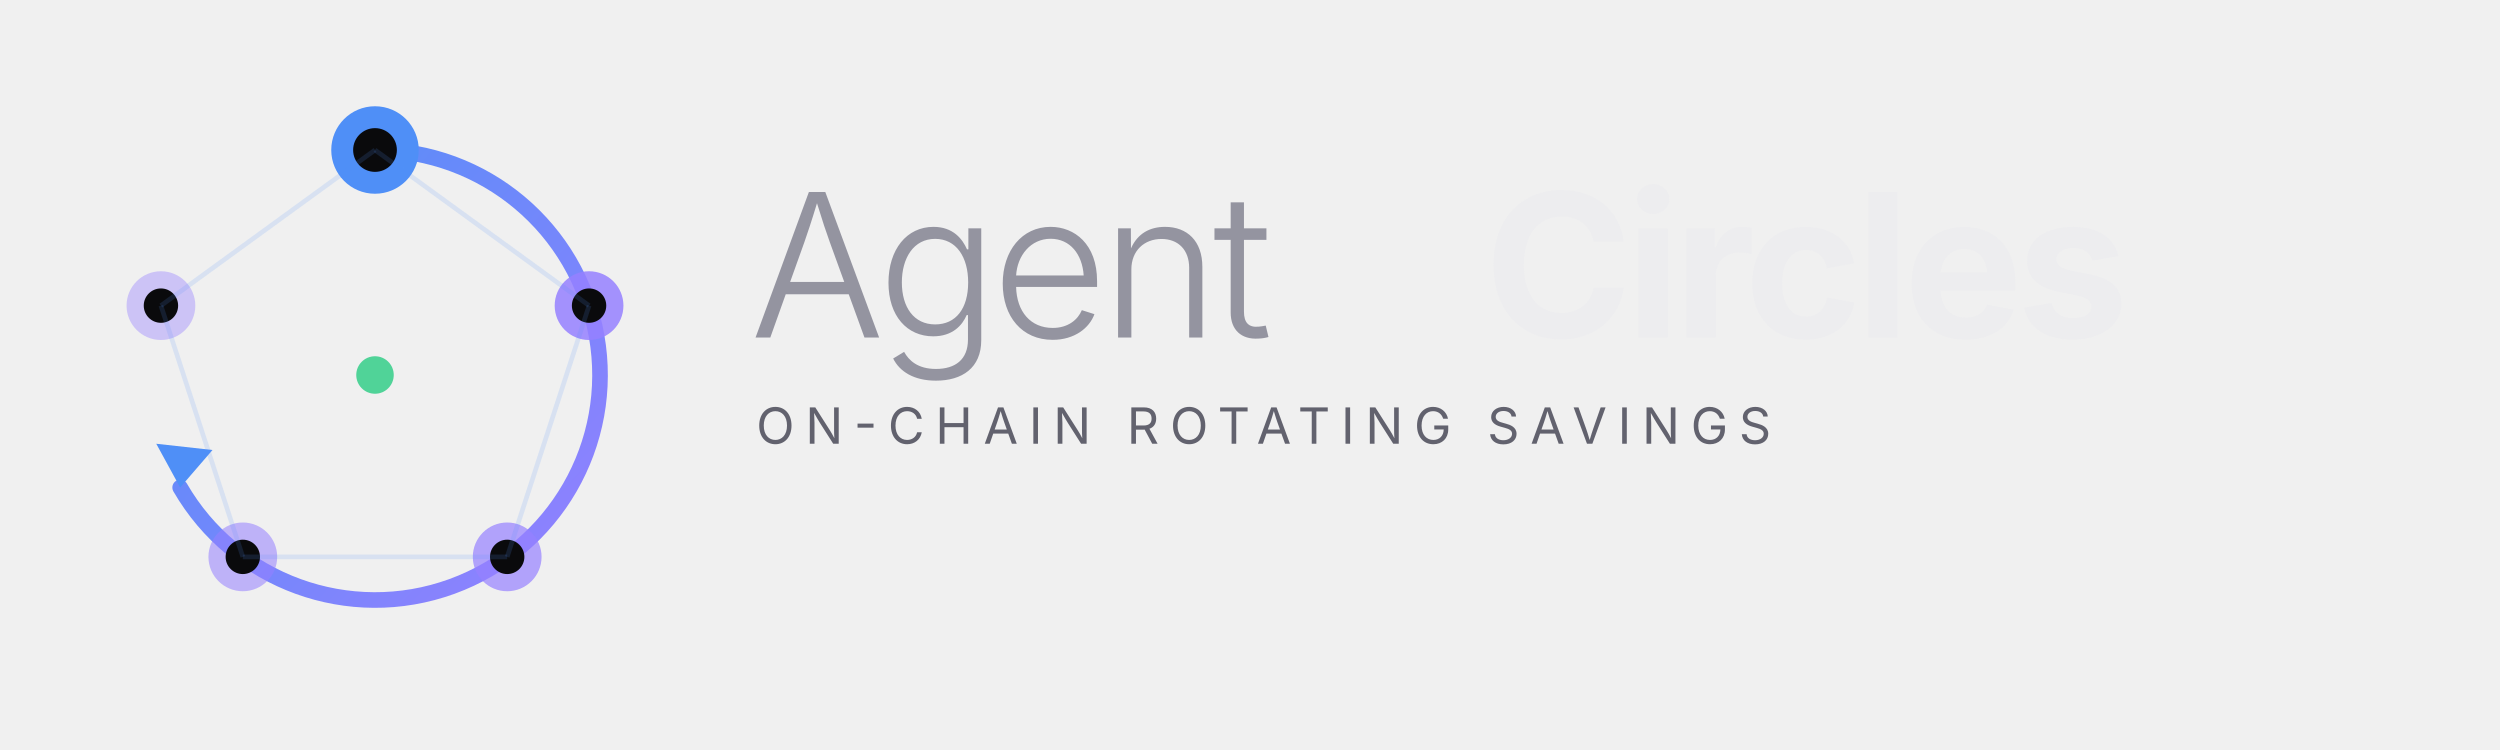
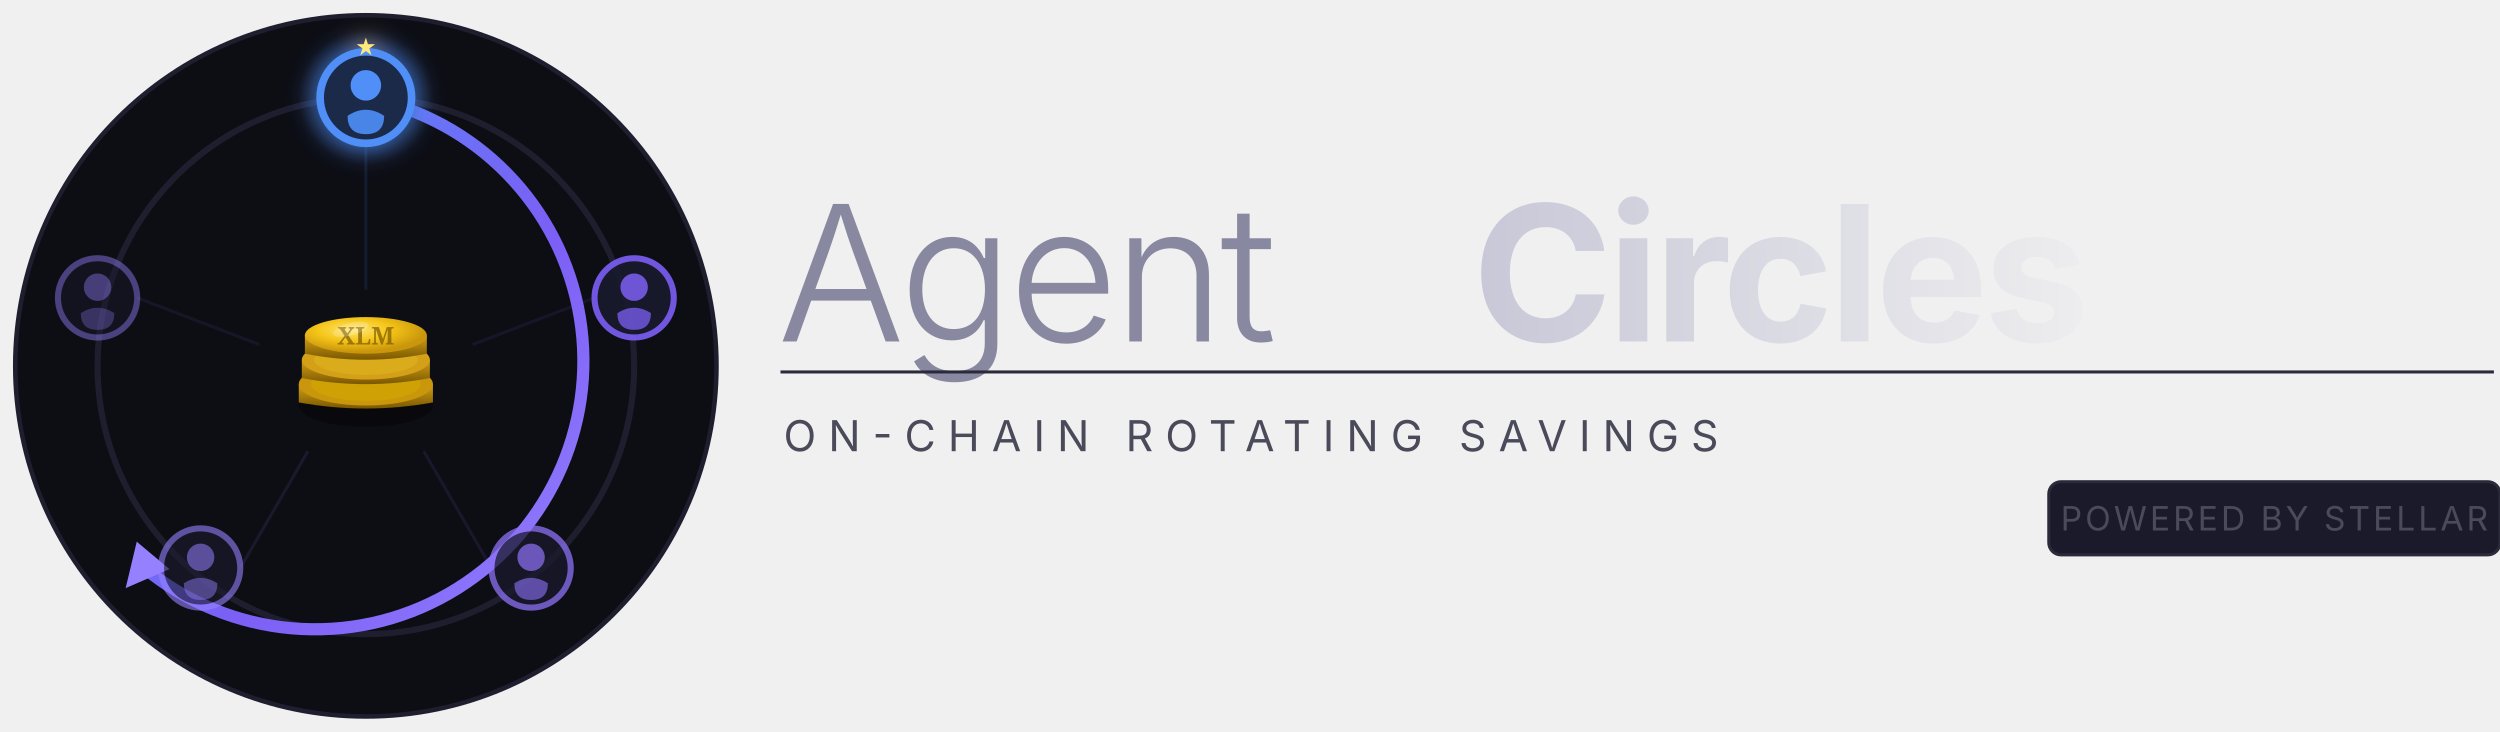
- <svg xmlns="http://www.w3.org/2000/svg" viewBox="0 0 800 240" fill="none">
-   <g transform="translate(120, 120)">
-     <path d="M 0 -72 A 72 72 0 1 1 -62.35 36" stroke="url(#arc-grad)" stroke-width="5" stroke-linecap="round" fill="none" />
-     <polygon points="-62.35,36 -52,24 -70,22" fill="#4f8ff7" />
-     <circle cx="0" cy="-72" r="14" fill="#4f8ff7" />
-     <circle cx="0" cy="-72" r="7" fill="#0a0a0c" />
-     <circle cx="68.5" cy="-22.2" r="11" fill="#9580ff" opacity="0.85" />
-     <circle cx="68.5" cy="-22.2" r="5.5" fill="#0a0a0c" />
-     <circle cx="42.3" cy="58.2" r="11" fill="#9580ff" opacity="0.7" />
-     <circle cx="42.3" cy="58.2" r="5.5" fill="#0a0a0c" />
-     <circle cx="-42.3" cy="58.2" r="11" fill="#9580ff" opacity="0.55" />
-     <circle cx="-42.3" cy="58.2" r="5.5" fill="#0a0a0c" />
-     <circle cx="-68.5" cy="-22.2" r="11" fill="#9580ff" opacity="0.4" />
-     <circle cx="-68.5" cy="-22.2" r="5.5" fill="#0a0a0c" />
-     <line x1="0" y1="-72" x2="68.5" y2="-22.2" stroke="#4f8ff7" stroke-width="1.5" opacity="0.15" />
-     <line x1="68.5" y1="-22.2" x2="42.3" y2="58.2" stroke="#4f8ff7" stroke-width="1.5" opacity="0.15" />
-     <line x1="42.3" y1="58.2" x2="-42.3" y2="58.2" stroke="#4f8ff7" stroke-width="1.5" opacity="0.15" />
-     <line x1="-42.3" y1="58.2" x2="-68.5" y2="-22.2" stroke="#4f8ff7" stroke-width="1.5" opacity="0.15" />
-     <line x1="-68.5" y1="-22.2" x2="0" y2="-72" stroke="#4f8ff7" stroke-width="1.5" opacity="0.15" />
-     <circle cx="0" cy="0" r="6" fill="#3ecf8e" opacity="0.9" />
-   </g>
-   <g transform="translate(240, 0)">
-     <text x="0" y="108" font-family="Inter, -apple-system, sans-serif" font-size="64" font-weight="300" fill="#9494a0" letter-spacing="-2">Agent</text>
-     <text x="235" y="108" font-family="Inter, -apple-system, sans-serif" font-size="64" font-weight="700" fill="#ededef" letter-spacing="-2">Circles</text>
-     <text x="2" y="142" font-family="Inter, -apple-system, sans-serif" font-size="16" font-weight="400" fill="#62626e" letter-spacing="3.5">ON-CHAIN ROTATING SAVINGS</text>
-   </g>
+ <svg xmlns="http://www.w3.org/2000/svg" viewBox="0 0 820 240" fill="none">
  <defs>
-     <linearGradient id="arc-grad" x1="0%" y1="0%" x2="100%" y2="100%">
+     <linearGradient id="ring-grad" x1="0%" y1="0%" x2="100%" y2="100%">
      <stop offset="0%" stop-color="#4f8ff7" />
+       <stop offset="60%" stop-color="#7c5ff5" />
      <stop offset="100%" stop-color="#9580ff" />
    </linearGradient>
+     <radialGradient id="active-glow" cx="50%" cy="50%" r="50%">
+       <stop offset="0%" stop-color="#4f8ff7" stop-opacity="0.5" />
+       <stop offset="100%" stop-color="#4f8ff7" stop-opacity="0" />
+     </radialGradient>
+     <radialGradient id="coin-top" cx="40%" cy="35%" r="60%">
+       <stop offset="0%" stop-color="#ffe97a" />
+       <stop offset="50%" stop-color="#f5c518" />
+       <stop offset="100%" stop-color="#c9960c" />
+     </radialGradient>
+     <linearGradient id="coin-side" x1="0%" y1="0%" x2="0%" y2="100%">
+       <stop offset="0%" stop-color="#d4a017" />
+       <stop offset="100%" stop-color="#7a5800" />
+     </linearGradient>
+     <filter id="glow" x="-50%" y="-50%" width="200%" height="200%">
+       <feGaussianBlur stdDeviation="4" result="coloredBlur" />
+       <feMerge>
+         <feMergeNode in="coloredBlur" />
+         <feMergeNode in="SourceGraphic" />
+       </feMerge>
+     </filter>
+     <linearGradient id="word-grad" x1="0%" y1="0%" x2="100%" y2="0%">
+       <stop offset="0%" stop-color="#c8c8d8" />
+       <stop offset="100%" stop-color="#ededef" />
+     </linearGradient>
  </defs>
+   <circle cx="120" cy="120" r="115" fill="#0d0d14" />
+   <circle cx="120" cy="120" r="115" stroke="#1e1e2e" stroke-width="1.5" fill="none" />
+   <circle cx="120" cy="120" r="88" stroke="#1e1e2e" stroke-width="2" fill="none" />
+   <path d="M 120 32 A 88 88 0 1 1 47 186" stroke="url(#ring-grad)" stroke-width="4" stroke-linecap="round" fill="none" />
+   <g transform="translate(47,186) rotate(220)">
+     <polygon points="0,-9 7,5 -7,5" fill="#9580ff" />
+   </g>
+   <g transform="translate(120, 32)" filter="url(#glow)">
+     <circle r="22" fill="url(#active-glow)" />
+     <circle r="15" fill="#1a2a4a" stroke="#4f8ff7" stroke-width="2.5" />
+     <circle cy="-4" r="5" fill="#4f8ff7" />
+     <path d="M -6 6 Q 0 2 6 6 Q 6 12 0 12 Q -6 12 -6 6Z" fill="#4f8ff7" opacity="0.9" />
+     <text y="-14" text-anchor="middle" font-size="8" fill="#ffe97a">★</text>
+   </g>
+   <g transform="translate(208, 97.7)">
+     <circle r="13" fill="#1a1a2e" stroke="#7c5ff5" stroke-width="2" opacity="0.9" />
+     <circle cy="-3.5" r="4.5" fill="#7c5ff5" opacity="0.85" />
+     <path d="M -5.5 5 Q 0 1.5 5.5 5 Q 5.5 10.5 0 10.5 Q -5.5 10.5 -5.5 5Z" fill="#7c5ff5" opacity="0.75" />
+   </g>
+   <g transform="translate(174.2, 186.3)">
+     <circle r="13" fill="#1a1a2e" stroke="#8d72f7" stroke-width="2" opacity="0.75" />
+     <circle cy="-3.5" r="4.5" fill="#8d72f7" opacity="0.7" />
+     <path d="M -5.5 5 Q 0 1.5 5.5 5 Q 5.5 10.5 0 10.5 Q -5.5 10.5 -5.5 5Z" fill="#8d72f7" opacity="0.6" />
+   </g>
+   <g transform="translate(65.8, 186.3)">
+     <circle r="13" fill="#1a1a2e" stroke="#9580ff" stroke-width="2" opacity="0.6" />
+     <circle cy="-3.5" r="4.5" fill="#9580ff" opacity="0.55" />
+     <path d="M -5.5 5 Q 0 1.5 5.5 5 Q 5.5 10.5 0 10.5 Q -5.5 10.5 -5.5 5Z" fill="#9580ff" opacity="0.45" />
+   </g>
+   <g transform="translate(32, 97.7)">
+     <circle r="13" fill="#1a1a2e" stroke="#9580ff" stroke-width="2" opacity="0.45" />
+     <circle cy="-3.5" r="4.5" fill="#9580ff" opacity="0.4" />
+     <path d="M -5.5 5 Q 0 1.5 5.5 5 Q 5.5 10.5 0 10.5 Q -5.5 10.5 -5.5 5Z" fill="#9580ff" opacity="0.3" />
+   </g>
+   <line x1="120" y1="47" x2="120" y2="95" stroke="#4f8ff7" stroke-width="1" opacity="0.12" />
+   <line x1="195" y1="97.7" x2="155" y2="113" stroke="#7c5ff5" stroke-width="1" opacity="0.1" />
+   <line x1="161" y1="186" x2="139" y2="148" stroke="#8d72f7" stroke-width="1" opacity="0.1" />
+   <line x1="79" y1="186" x2="101" y2="148" stroke="#9580ff" stroke-width="1" opacity="0.1" />
+   <line x1="45" y1="97.7" x2="85" y2="113" stroke="#9580ff" stroke-width="1" opacity="0.08" />
+   <ellipse cx="120" cy="133" rx="22" ry="7" fill="#000" opacity="0.35" />
+   <path d="M 98 126 Q 120 130 142 126 L 142 132 Q 120 136 98 132 Z" fill="url(#coin-side)" />
+   <ellipse cx="120" cy="126" rx="22" ry="7" fill="#c9960c" />
+   <ellipse cx="120" cy="126" rx="18" ry="5.5" fill="#d4a800" opacity="0.6" />
+   <path d="M 99 118 Q 120 122 141 118 L 141 124 Q 120 128 99 124 Z" fill="url(#coin-side)" />
+   <ellipse cx="120" cy="118" rx="21" ry="6.5" fill="#d4a017" />
+   <ellipse cx="120" cy="118" rx="17" ry="5" fill="#e0b520" opacity="0.5" />
+   <path d="M 100 110 Q 120 114 140 110 L 140 116 Q 120 120 100 116 Z" fill="url(#coin-side)" />
+   <ellipse cx="120" cy="110" rx="20" ry="6" fill="url(#coin-top)" />
+   <text x="120" y="113" text-anchor="middle" font-family="serif" font-size="8" font-weight="bold" fill="#7a5800" opacity="0.7">XLM</text>
+   <ellipse cx="115" cy="108" rx="6" ry="2" fill="#fff" opacity="0.18" transform="rotate(-15,115,108)" />
+   <g transform="translate(255, 0)">
+     <text x="0" y="112" font-family="Inter, -apple-system, sans-serif" font-size="62" font-weight="300" fill="#8888a0" letter-spacing="-1.5">Agent</text>
+     <text x="228" y="112" font-family="Inter, -apple-system, sans-serif" font-size="62" font-weight="700" fill="url(#word-grad)" letter-spacing="-1.5">Circles</text>
+     <line x1="1" y1="122" x2="563" y2="122" stroke="#2a2a3a" stroke-width="1" />
+     <text x="2" y="148" font-family="Inter, -apple-system, sans-serif" font-size="14" font-weight="400" fill="#4a4a5a" letter-spacing="4">ON-CHAIN ROTATING SAVINGS</text>
+     <rect x="417" y="158" width="148" height="24" rx="4" fill="#1a1a2a" stroke="#2a2a3a" stroke-width="1" />
+     <text x="491" y="174" text-anchor="middle" font-family="Inter, -apple-system, sans-serif" font-size="11" fill="#4a4a5a" letter-spacing="1">POWERED BY STELLAR</text>
+   </g>
</svg>
